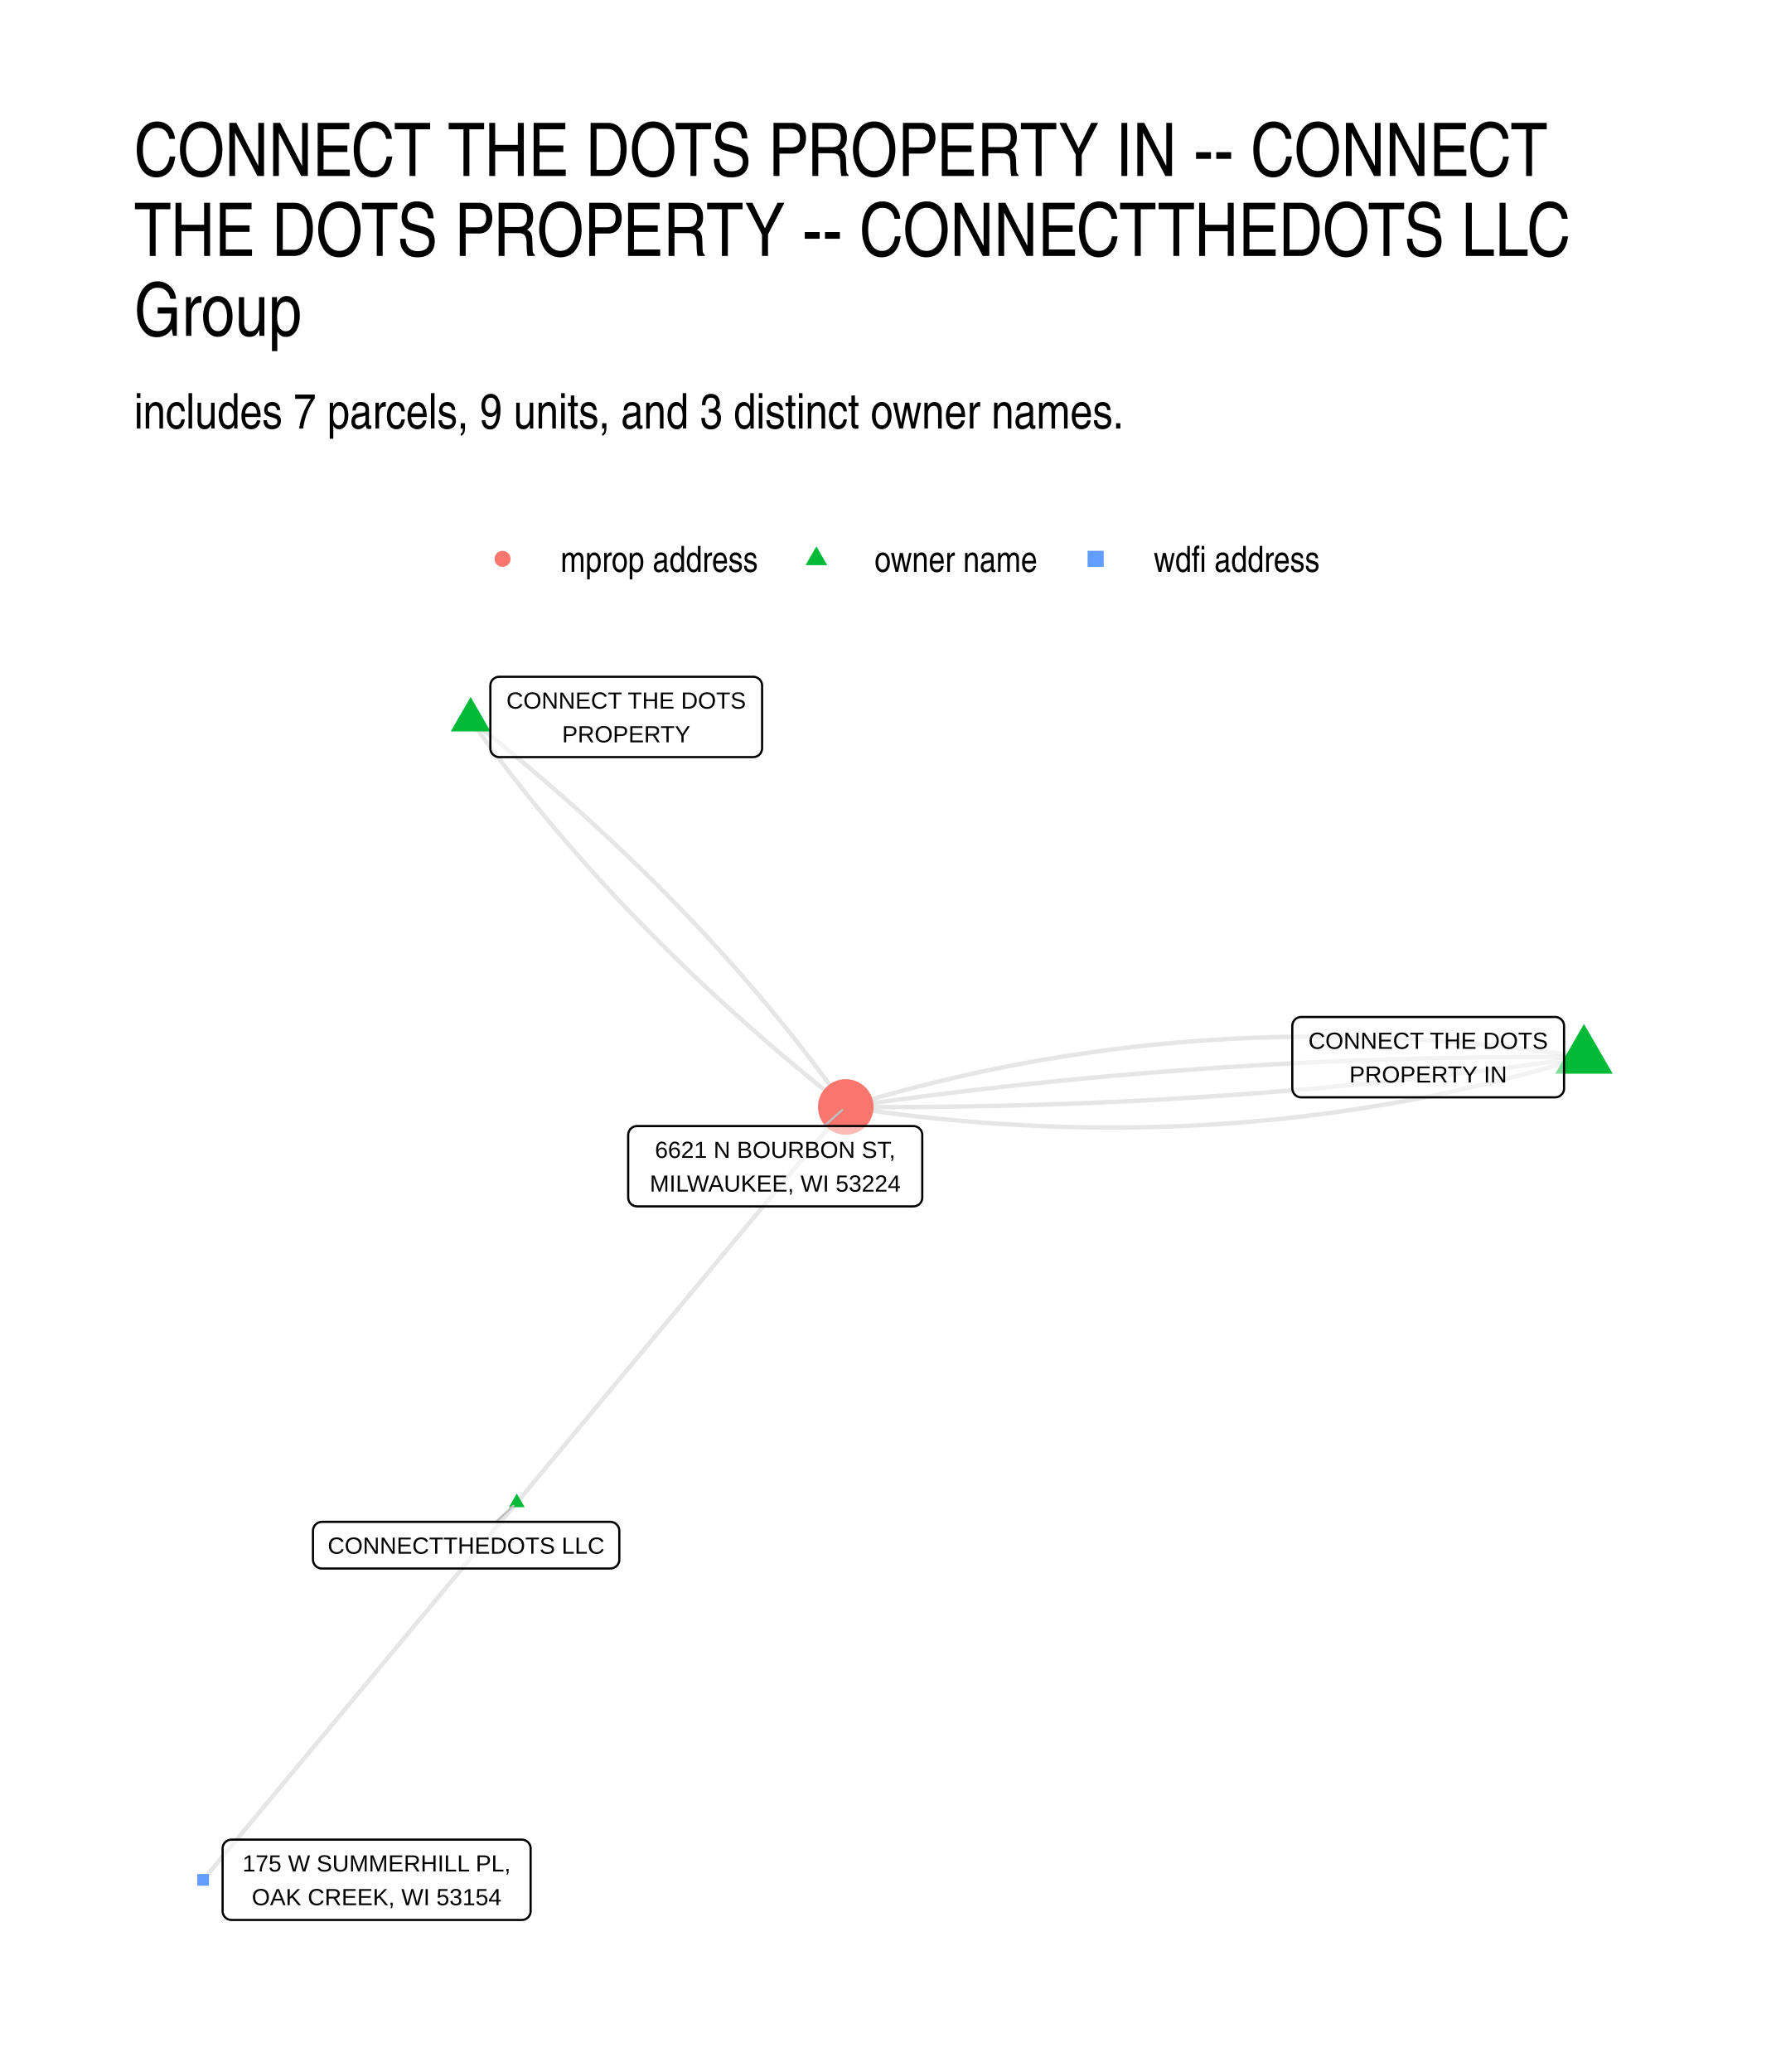
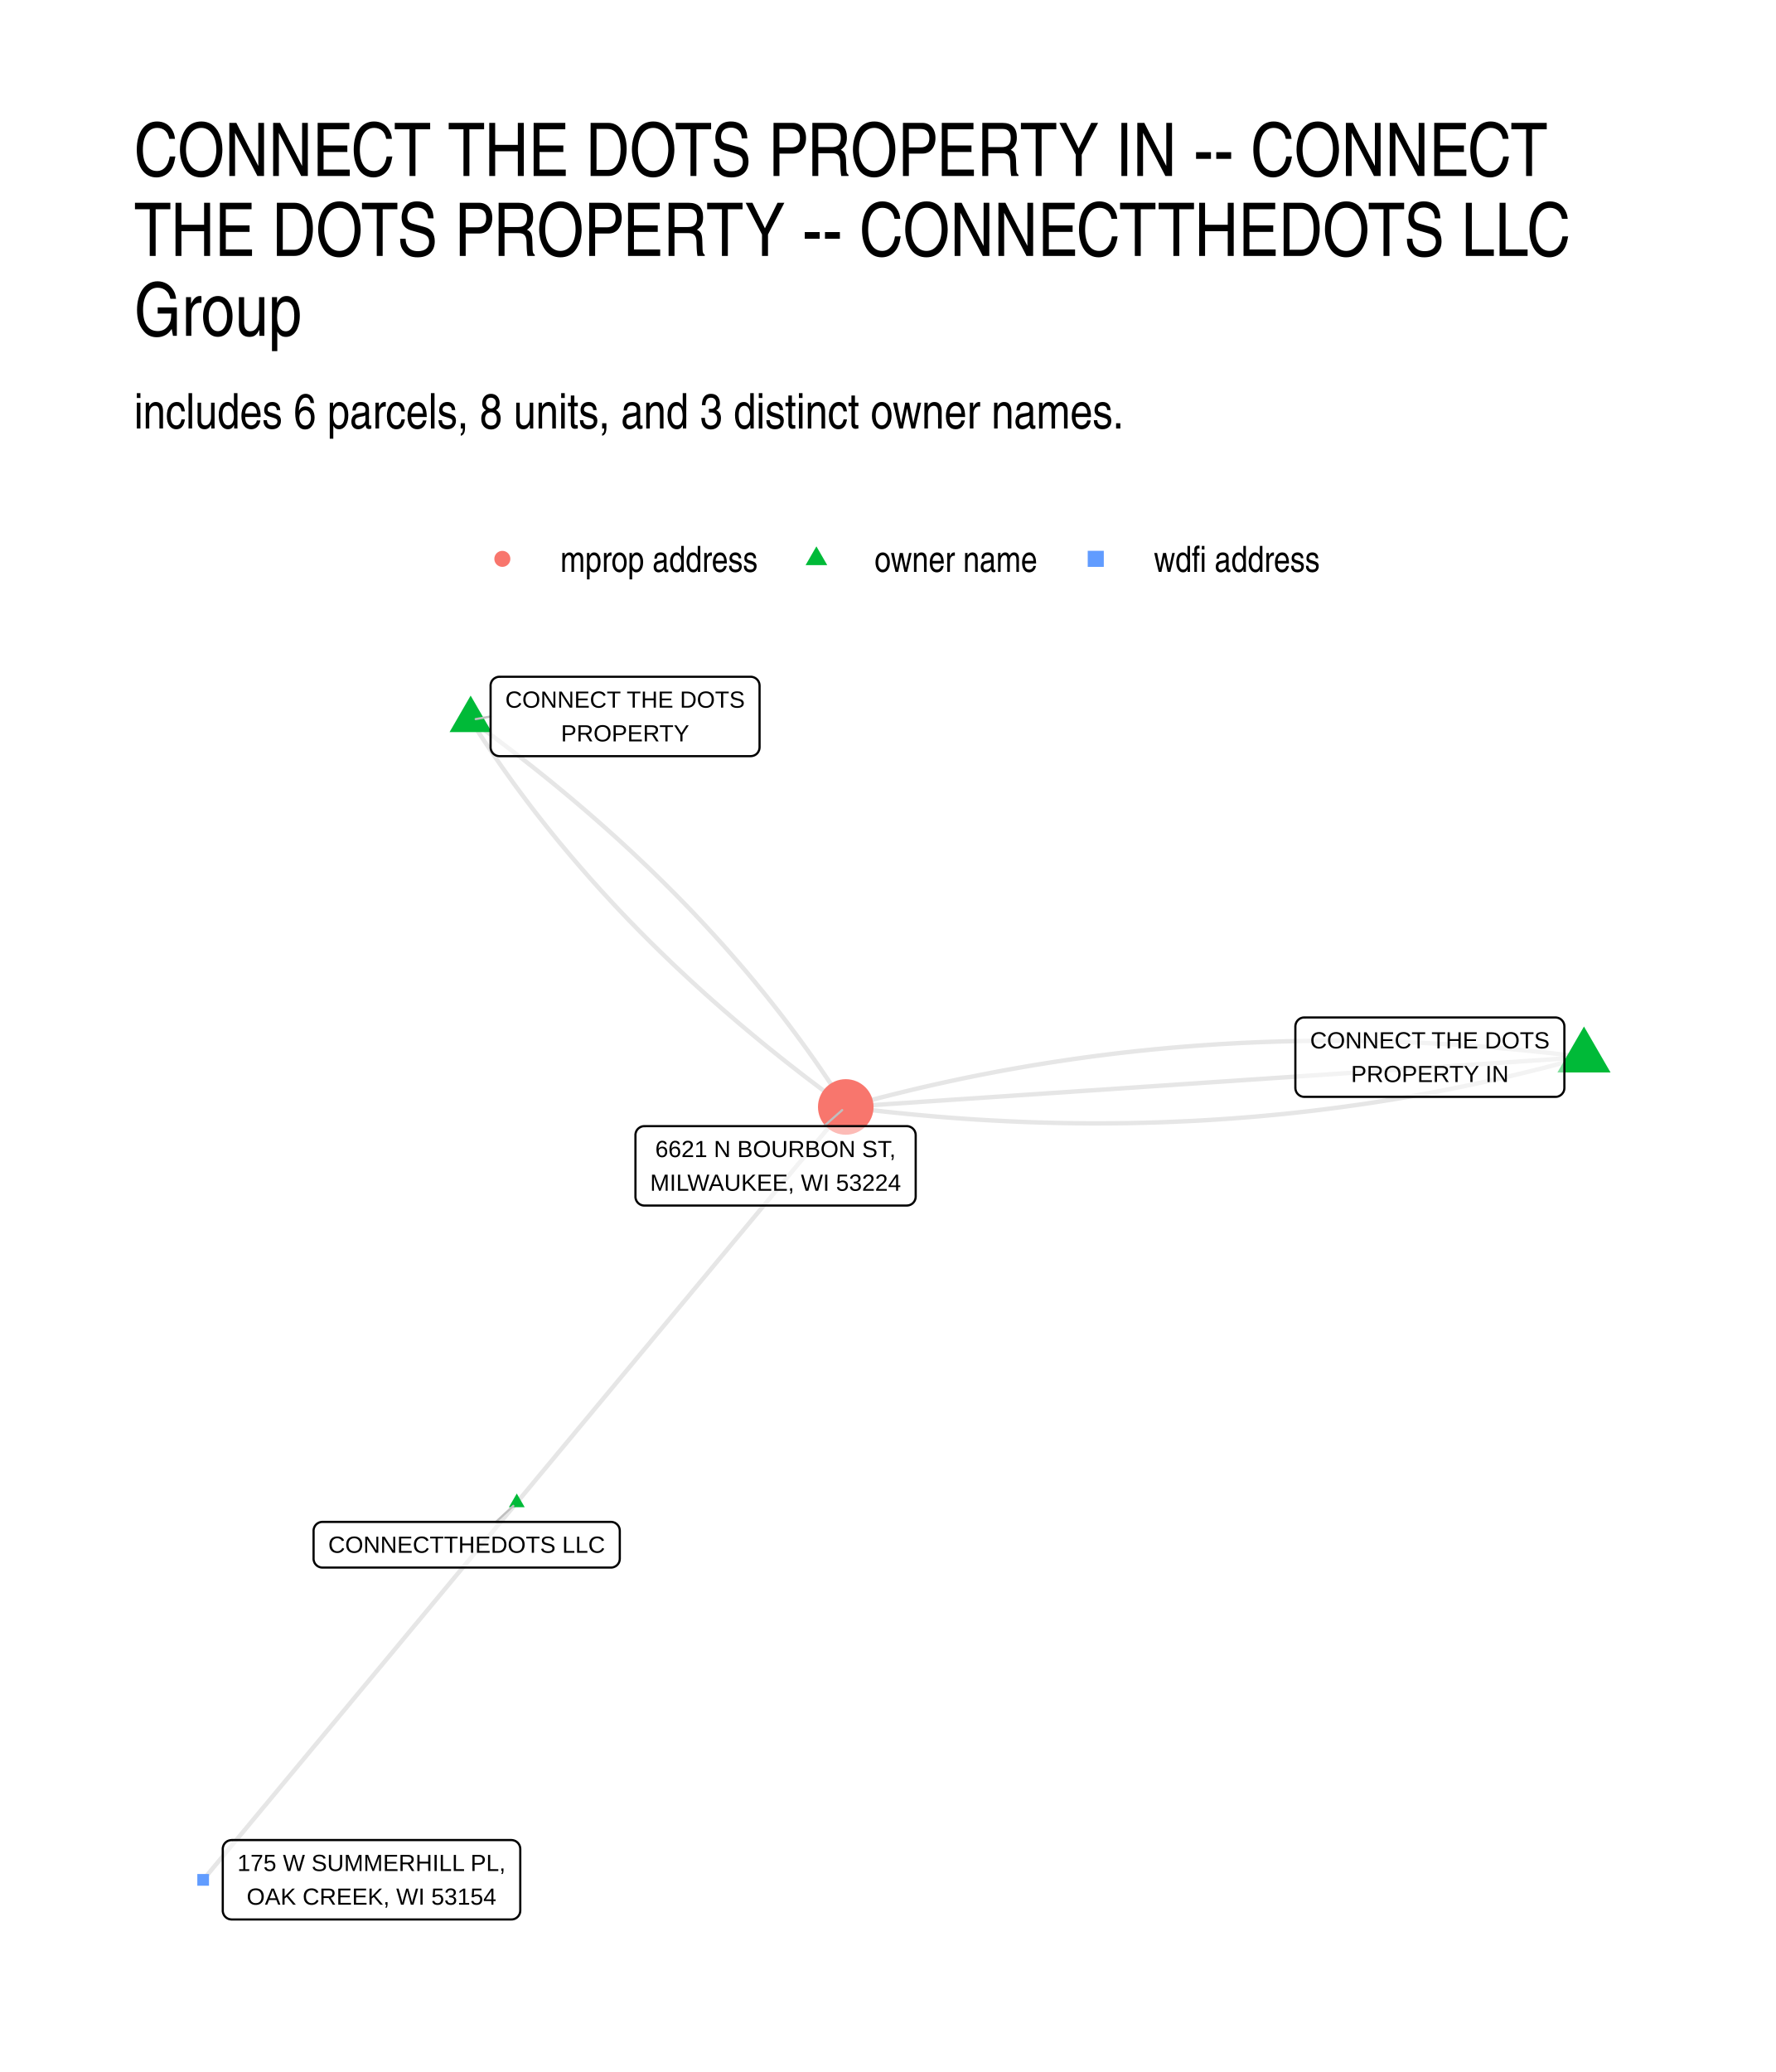
- <svg xmlns="http://www.w3.org/2000/svg" width="576" height="672" class="svglite" viewBox="0 0 432 504">
-   <defs>
-     <style>.svglite line,.svglite polyline,.svglite polygon,.svglite path,.svglite circle{fill:none;stroke:#000000;stroke-linecap:round;stroke-linejoin:round;stroke-miterlimit:10.00}.svglite text{white-space:pre}</style>
-   </defs>
-   <rect width="100%" height="100%" style="stroke-linecap:round;stroke-linejoin:round;stroke-miterlimit:10.00;stroke:none;fill:#FFFFFF" />
-   <defs>
-     <clipPath id="cpMC4wMHw0MzIuMDB8MC4wMHw1MDQuMDA=">
-       <path d="M0 0h432v504H0z" />
-     </clipPath>
-   </defs>
-   <g clip-path="url(#cpMC4wMHw0MzIuMDB8MC4wMHw1MDQuMDA=)">
-     <path d="M0 0h432v504H0z" style="stroke-width:1.07;stroke:none;fill:#FFFFFF" />
-   </g>
-   <defs>
-     <clipPath id="cpMzIuNjN8NDAyLjExfDE2MS4wMnw0NzEuMzc=">
-       <path d="M32.63 161.02h369.48v310.36H32.63z" />
-     </clipPath>
-   </defs>
-   <g clip-path="url(#cpMzIuNjN8NDAyLjExfDE2MS4wMnw0NzEuMzc=)">
-     <path d="m385.32 257.14-1.89-.28-1.89-.28-1.89-.26-1.88-.26-1.88-.25-1.88-.25-1.88-.23-1.88-.23-1.88-.21-1.88-.21-1.87-.2-1.87-.2-1.87-.18-1.87-.18-1.87-.17-1.87-.16-1.86-.15-1.86-.14-1.86-.13-1.87-.13-1.85-.12-1.86-.11-1.86-.1-1.85-.09-1.85-.09-1.85-.08-1.85-.06-1.85-.06-1.85-.06-1.84-.04-1.84-.03-1.85-.03-1.84-.02-1.83-.01h-3.68l-1.83.02-1.83.02-1.83.03-1.83.04-1.83.05-1.83.06-1.82.06-1.82.07-1.83.08-1.82.09-1.82.1-1.81.11-1.82.11-1.81.12-1.81.13-1.81.14-1.81.15-1.81.15-1.81.17-1.8.17-1.81.18-1.8.19-1.8.2-1.8.2-1.79.22-1.8.22-1.79.23-1.8.24-1.79.24-1.79.26-1.78.26-1.79.27-1.78.28-1.79.29-1.78.3-1.78.3-1.78.32-1.78.32-1.77.33-1.78.33-1.77.35-1.77.36-1.77.36-1.77.37-1.76.38-1.77.39-1.76.39-1.76.41-1.76.41-1.76.42-1.76.43-1.75.44-1.76.44-1.75.46-1.75.46-1.75.47-1.75.48-1.75.49-1.74.49-1.74.51-1.74.51-1.75.52-1.73.53m-91.25-94.14.73 1.02.73 1.02.73 1.02.74 1.01.74 1.02.75 1.01.75 1.01.76 1.01.75 1.01.77 1.01.76 1 .77 1.01.78 1 .78 1 .78 1 .79 1 .79 1 .79.99.8 1 .8.99.81.99.81.99.81.99.82.99.82.98.83.99.83.98.83.98.84.98.84.98.85.98.85.98.85.97.86.97.86.98.87.97.87.97.87.96.88.97.88.97.89.96.89.96.89.96.9.96.9.96.91.96.91.95.91.95.92.96.92.95.93.95.93.94.93.95.94.95.94.94.94.94.95.94.96.94.95.94.97.94.96.93.97.94.97.93.98.93.98.93.99.93.99.93.99.92 1 .93 1 .92 1 .92 1.01.92 1.02.92 1.01.92 1.03.91 1.02.92 1.03.91 1.03.91 1.04.91 1.04.91 1.05.91 1.04.9 1.06.91 1.05.9 1.07.9 1.06.9 1.07.9 1.07.9 1.08.89 1.08.9 1.08.89 1.09.89 1.1.89 1.09.89 1.1.89 1.11.89 1.11.88 1.11.89 1.12.88" style="stroke-width:1.07;stroke:#000000;stroke-opacity:0.10;stroke-linecap:butt" />
-     <path d="m114.49 175.12 1.12.89 1.11.88 1.11.88 1.1.89 1.1.89 1.1.89 1.09.89 1.09.89 1.09.89 1.08.9 1.07.89 1.08.9 1.07.9 1.06.9 1.06.9 1.06.9 1.05.91 1.05.91 1.05.9 1.04.91 1.03.91 1.04.91 1.03.92 1.02.91 1.02.92 1.02.91 1.01.92 1.01.92 1.01.92 1 .93 1 .92.99.93.99.92.98.93.98.93.98.93.98.93.96.94.97.93.96.94.96.94.95.94.95.94.95.94.94.95.94.94.93.95.93.95.93.94.92.96.92.95.91.95.91.96.9.95.91.96.89.96.9.96.89.96.88.97.89.96.87.97.88.97.87.96.86.97.87.98.85.97.86.97.85.98.84.98.85.98.83.98.84.98.83.98.82.99.83.98.81.99.82.99.81.99.81.99.8.99.8 1 .79.99.79 1 .79 1 .78 1 .78 1 .77 1 .77 1.01.77 1 .76 1.01.76 1.01.76 1.01.75 1.01.74 1.01.75 1.02.73 1.01.74 1.02.73 1.02.73 1.02m179.58-12.12-1.84-.01-1.84-.01-1.84-.01h-7.35l-1.83.01-1.84.01-1.83.01-1.83.01-1.84.02-1.83.02-1.83.02-1.83.03-1.84.03-1.83.03-1.83.03-1.83.04-1.83.04-1.82.04-1.83.04-1.83.05-1.83.05-1.83.06-1.82.05-1.83.06-1.82.06-1.83.07-1.82.06-1.82.07-1.83.08-1.82.07-1.82.08-1.82.08-1.83.08-1.82.09-1.82.09-1.82.09-1.81.1-1.82.09-1.82.1-1.82.11-1.82.1-1.81.11-1.82.11-1.81.12-1.82.11-1.81.12-1.82.13-1.81.12-1.81.13-1.82.13-1.81.13-1.81.14-1.81.14-1.81.14-1.81.14-1.81.15-1.81.15-1.81.15-1.8.16-1.81.16-1.81.16-1.81.16-1.8.17-1.81.17-1.8.17-1.81.18-1.8.17-1.8.18-1.8.19-1.81.18-1.8.19-1.8.19-1.8.2-1.8.19-1.8.2-1.8.21-1.8.2-1.8.21-1.79.21-1.8.21-1.8.22-1.79.22-1.8.22-1.79.23-1.8.22-1.79.23-1.8.24-1.79.23-1.79.24-1.79.24-1.79.25-1.8.24-1.79.25-1.79.25-1.79.26-1.78.26" style="stroke-width:1.07;stroke:#000000;stroke-opacity:0.10;stroke-linecap:butt" />
-     <path d="m125.71 365.5.81-.97.81-.97.81-.97.81-.97.81-.98.8-.97.81-.97.81-.97.81-.98.81-.97.81-.97.8-.97.81-.97.81-.98.81-.97.81-.97.81-.97.8-.98.81-.97.81-.97.81-.97.81-.97.81-.98.8-.97.81-.97.81-.97.81-.98.81-.97.81-.97.8-.97.81-.97.81-.98.81-.97.81-.97.81-.97.8-.97.81-.98.81-.97.81-.97.81-.97.8-.98.81-.97.81-.97.81-.97.81-.97.81-.98.8-.97.81-.97.81-.97.81-.98.81-.97.81-.97.8-.97.81-.97.81-.98.81-.97.81-.97.81-.97.8-.98.81-.97.81-.97.81-.97.81-.97.81-.98.8-.97.81-.97.81-.97.81-.97.81-.98.81-.97.8-.97.81-.97.81-.98.81-.97.81-.97.81-.97.8-.97.81-.98.81-.97.81-.97.81-.97.81-.98.8-.97.81-.97.81-.97.81-.97.81-.98.8-.97.81-.97.81-.97.81-.98.81-.97.81-.97.8-.97.81-.97.81-.98.81-.97.81-.97.81-.97m-80.03 96.24-.77.93-.77.93-.77.92-.77.93-.77.93-.77.93-.77.92-.77.93-.77.93-.77.92-.77.93-.77.93-.77.92-.77.93-.77.93-.78.92-.77.93-.77.93-.77.92-.77.93-.77.93-.77.93-.77.92-.77.93-.77.93-.77.92-.77.93-.77.93-.77.92-.77.93-.77.93-.78.92-.77.93-.77.93-.77.92-.77.93-.77.93-.77.93-.77.92-.77.93-.77.93-.77.92-.77.93-.77.93-.77.92-.77.93-.77.93-.78.92-.77.93-.77.93-.77.92-.77.93-.77.93-.77.93-.77.92-.77.93-.77.93-.77.92-.77.93-.77.93-.77.92-.77.93-.77.93-.78.92-.77.93-.77.93-.77.93-.77.92-.77.93-.77.93-.77.92-.77.93-.77.93-.77.92-.77.93-.77.93-.77.92-.77.93-.77.93-.78.92-.77.93-.77.93-.77.93-.77.92-.77.93-.77.93-.77.92-.77.93-.77.93-.77.92-.77.93-.77.93-.77.92-.77.93-.78.93-.77.92-.77.93-.77.93-.77.93m335.9-200.13-1.79.26-1.79.26-1.79.25-1.79.25-1.79.25-1.79.24-1.8.24-1.79.24-1.79.24-1.79.23-1.8.23-1.79.23-1.8.22-1.79.22-1.8.22-1.8.22-1.79.21-1.8.21-1.8.21-1.8.21-1.8.2-1.8.2-1.8.19-1.8.2-1.8.19-1.8.19-1.8.19-1.8.18-1.81.18-1.8.18-1.81.17-1.8.17-1.81.17-1.8.17-1.81.16-1.8.16-1.81.16-1.81.16-1.81.15-1.81.15-1.81.15-1.81.14-1.81.14-1.81.14-1.81.14-1.81.13-1.81.13-1.82.13-1.81.13-1.81.12-1.82.12-1.81.12-1.82.11-1.81.11-1.82.11-1.82.1-1.82.11-1.81.1-1.82.1-1.82.09-1.82.09-1.82.09-1.82.09-1.82.08-1.82.08-1.83.08-1.82.08-1.82.07-1.83.07-1.82.07-1.82.06-1.83.06-1.83.06-1.82.06-1.83.05-1.83.05-1.82.05-1.83.04-1.83.04-1.83.04-1.83.04-1.83.03-1.83.04-1.83.02-1.83.03-1.84.02-1.83.02-1.83.02-1.84.01-1.83.02h-1.84l-1.83.01h-1.84l-1.83.01-1.84-.01h-1.84l-1.84-.01-1.83-.01-1.84-.01" style="stroke-width:1.07;stroke:#000000;stroke-opacity:0.10;stroke-linecap:butt" />
-     <path d="m385.32 257.14-1.74.53-1.74.52-1.74.52-1.75.5-1.74.5-1.75.48-1.75.48-1.75.47-1.75.46-1.75.46-1.75.44-1.76.44-1.76.43-1.75.42-1.76.41-1.77.41-1.76.4-1.76.38-1.77.38-1.77.37-1.77.37-1.77.35-1.77.35-1.78.34-1.77.33-1.78.32-1.78.31-1.78.3-1.78.3-1.78.29-1.79.28-1.78.27-1.79.26-1.79.26-1.79.25-1.79.23-1.8.23-1.79.23-1.8.21-1.8.21-1.8.19-1.8.19-1.8.18-1.81.17-1.8.17-1.81.15-1.81.15-1.81.14-1.81.13-1.82.12-1.81.12-1.82.1-1.82.1-1.82.09-1.82.08-1.82.07-1.83.07-1.83.05-1.82.05-1.83.04-1.83.03-1.84.02-1.83.02h-3.67l-1.84-.01-1.84-.02-1.84-.02-1.85-.04-1.84-.04-1.85-.05-1.84-.06-1.85-.07-1.85-.08-1.86-.08-1.85-.1-1.86-.1-1.85-.11-1.86-.12-1.86-.12-1.86-.14-1.87-.14-1.86-.15-1.87-.16-1.86-.17-1.87-.18-1.87-.18-1.88-.19-1.87-.21-1.88-.2-1.87-.22-1.88-.23-1.88-.23-1.88-.25-1.89-.25-1.88-.26-1.89-.26-1.88-.28-1.89-.28" style="stroke-width:1.07;stroke:#000000;stroke-opacity:0.10;stroke-linecap:butt" />
-     <path d="m385.32 249.07 6.99 12.11h-13.99zm-270.83-79.54 4.85 8.39h-9.7zm11.22 193.76 1.92 3.32h-3.83z" style="stroke-width:0.71;stroke:none;fill:#00BA38" />
-     <circle cx="205.74" cy="269.26" r="6.76" style="stroke-width:0.71;stroke:none;fill:#F8766D" />
-     <path d="M48 458.69h2.84v-2.85H48z" style="stroke-width:0.71;stroke:none;fill:#619CFF" />
-     <path d="m120.64 370.18 4.23-3.89m75.6-92.38 4.4-3.89" style="stroke-width:0.53;stroke:#BFBFBF" />
-     <path d="M316.52 266.92h61.79-.08l.34-.02.34-.07.33-.12.3-.18.27-.22.23-.26.19-.29.13-.32.09-.34.02-.34h0v-15.22h0l-.02-.35-.09-.34-.13-.32-.19-.29-.23-.26-.27-.22-.3-.18-.33-.12-.34-.07-.26-.01h-61.79l.26.01-.34-.01-.35.04-.33.1-.32.14-.28.2-.25.24-.21.28-.16.31-.11.33-.06.34-.01.18v15.22l.01-.18v.35l.06.34.11.33.16.31.21.28.25.24.28.2.32.15.33.09.35.05z" style="stroke-width:0.53;fill:#FFFFFF;fill-opacity:0.50" />
-     <text x="347.42" y="255.12" lengthAdjust="spacingAndGlyphs" style="font-size:5.69px;font-family:&quot;Liberation Sans&quot;" text-anchor="middle" textLength="58.91">CONNECT THE DOTS</text>
-     <text x="347.42" y="263.32" lengthAdjust="spacingAndGlyphs" style="font-size:5.69px;font-family:&quot;Liberation Sans&quot;" text-anchor="middle" textLength="37.12">PROPERTY IN</text>
-     <path d="M121.44 184.16h61.79-.09l.35-.02.34-.07.32-.12.31-.17.27-.22.23-.26.18-.3.14-.32.08-.33.03-.35h0v-15.22h0l-.03-.35-.08-.34-.14-.32-.18-.29-.23-.26-.27-.22-.31-.17-.32-.13-.34-.07-.26-.01h-61.79l.26.01-.35-.01-.34.04-.34.1-.31.15-.29.19-.25.24-.21.28-.16.31-.11.33-.05.34-.01.18V182l.01-.17v.34l.05.35.11.33.16.3.21.28.25.24.29.2.31.15.34.1.34.04z" style="stroke-width:0.53;fill:#FFFFFF;fill-opacity:0.50" />
-     <text x="152.33" y="172.36" lengthAdjust="spacingAndGlyphs" style="font-size:5.69px;font-family:&quot;Liberation Sans&quot;" text-anchor="middle" textLength="58.91">CONNECT THE DOTS</text>
-     <text x="152.33" y="180.56" lengthAdjust="spacingAndGlyphs" style="font-size:5.69px;font-family:&quot;Liberation Sans&quot;" text-anchor="middle" textLength="29.38">PROPERTY</text>
-     <path d="M78.29 381.53h70.2-.09l.35-.02.34-.07.32-.12.3-.17.27-.22.23-.26.19-.3.14-.32.08-.33.03-.35h0v-7.03h0l-.03-.34-.08-.34-.14-.32-.19-.29-.23-.26-.27-.22-.3-.18-.32-.12-.34-.07-.26-.02h-70.2l.26.02-.34-.02-.35.05-.33.09-.32.15-.28.2-.25.24-.21.28-.16.31-.11.33-.06.34-.01.17v7.03l.01-.17v.34l.06.35.11.33.16.3.21.28.25.24.28.2.32.15.33.1.35.04z" style="stroke-width:0.53;fill:#FFFFFF;fill-opacity:0.50" />
-     <text x="113.39" y="377.93" lengthAdjust="spacingAndGlyphs" style="font-size:5.69px;font-family:&quot;Liberation Sans&quot;" text-anchor="middle" textLength="67.31">CONNECTTHEDOTS LLC</text>
-     <path d="M154.97 293.45h67.22-.08l.34-.02.34-.07.33-.12.3-.17.27-.22.23-.26.19-.3.13-.32.09-.34.02-.34h0v-15.22h0l-.02-.35-.09-.34-.13-.32-.19-.29-.23-.26-.27-.22-.3-.17-.33-.13-.34-.07-.26-.01h-67.22l.27.01-.35-.01-.35.04-.33.1-.32.15-.28.19-.25.24-.21.28-.16.31-.11.33-.06.34-.01.18v15.22l.01-.18v.35l.06.35.11.32.16.31.21.28.25.24.28.2.32.15.33.09.35.05z" style="stroke-width:0.53;fill:#FFFFFF;fill-opacity:0.50" />
-     <text x="188.58" y="281.65" lengthAdjust="spacingAndGlyphs" style="font-size:5.69px;font-family:&quot;Liberation Sans&quot;" text-anchor="middle" textLength="61.98">6621 N BOURBON ST,</text>
-     <text x="188.58" y="289.85" lengthAdjust="spacingAndGlyphs" style="font-size:5.69px;font-family:&quot;Liberation Sans&quot;" text-anchor="middle" textLength="64.34">MILWAUKEE, WI 53224</text>
-     <path d="M56.31 467.02h70.61l-.08-.01.34-.01.35-.07.32-.12.3-.18.27-.22.23-.26.19-.29.13-.32.09-.34.02-.34h0v-15.23h0l-.02-.34-.09-.34-.13-.32-.19-.29-.23-.26-.27-.22-.3-.18-.32-.12-.35-.07-.26-.02H56.31l.26.02-.35-.01-.35.04-.33.09-.31.15-.29.2-.25.24-.21.28-.16.31-.11.33-.06.34v15.4-.18.35l.06.34.11.33.16.31.21.28.25.24.29.2.31.15.33.09.35.04z" style="stroke-width:0.53;fill:#FFFFFF;fill-opacity:0.50" />
-     <text x="91.62" y="455.22" lengthAdjust="spacingAndGlyphs" style="font-size:5.69px;font-family:&quot;Liberation Sans&quot;" text-anchor="middle" textLength="67.74">175 W SUMMERHILL PL,</text>
-     <text x="91.62" y="463.42" lengthAdjust="spacingAndGlyphs" style="font-size:5.69px;font-family:&quot;Liberation Sans&quot;" text-anchor="middle" textLength="63.48">OAK CREEK, WI 53154</text>
-   </g>
-   <g clip-path="url(#cpMC4wMHw0MzIuMDB8MC4wMHw1MDQuMDA=)">
-     <circle cx="122.25" cy="135.94" r="1.95" style="stroke-width:0.71;stroke:none;fill:#F8766D" />
-     <path d="m198.6 132.9 2.63 4.56h-5.27z" style="stroke-width:0.71;stroke:none;fill:#00BA38" />
-     <path d="M264.57 137.89h3.91v-3.91h-3.91z" style="stroke-width:0.71;stroke:none;fill:#619CFF" />
-     <text x="136.37" y="139.1" lengthAdjust="spacingAndGlyphs" style="font-size:8.80px;font-weight:0;font-family:&quot;Nimbus Sans Narrow&quot;" textLength="48.11">mprop address</text>
-     <text x="212.72" y="139.1" lengthAdjust="spacingAndGlyphs" style="font-size:8.80px;font-weight:0;font-family:&quot;Nimbus Sans Narrow&quot;" textLength="39.69">owner name</text>
-     <text x="280.64" y="139.1" lengthAdjust="spacingAndGlyphs" style="font-size:8.80px;font-weight:0;font-family:&quot;Nimbus Sans Narrow&quot;" textLength="40.49">wdfi address</text>
-     <text x="32.63" y="104.23" lengthAdjust="spacingAndGlyphs" style="font-size:12.00px;font-weight:0;font-family:&quot;Nimbus Sans Narrow&quot;" textLength="241.18">includes 7 parcels, 9 units, and 3 distinct owner names.</text>
-     <text x="32.63" y="42.81" lengthAdjust="spacingAndGlyphs" style="font-size:18.00px;font-weight:0;font-family:&quot;Nimbus Sans Narrow&quot;" textLength="346.93">CONNECT THE DOTS PROPERTY IN -- CONNECT</text>
-     <text x="32.63" y="62.25" lengthAdjust="spacingAndGlyphs" style="font-size:18.00px;font-weight:0;font-family:&quot;Nimbus Sans Narrow&quot;" textLength="354.33">THE DOTS PROPERTY -- CONNECTTHEDOTS LLC</text>
-     <text x="32.63" y="81.69" lengthAdjust="spacingAndGlyphs" style="font-size:18.00px;font-weight:0;font-family:&quot;Nimbus Sans Narrow&quot;" textLength="44.29">Group</text>
+ <svg xmlns="http://www.w3.org/2000/svg" width="576" height="672" viewBox="0 0 432 504">
+   <g class="svglite">
+     <defs>
+       <style>.svglite line,.svglite polyline,.svglite polygon,.svglite path,.svglite circle{fill:none;stroke:#000000;stroke-linecap:round;stroke-linejoin:round;stroke-miterlimit:10.00}.svglite text{white-space:pre}.svglite g.glyphgroup path{fill:inherit;stroke:none}</style>
+     </defs>
+     <rect width="100%" height="100%" style="stroke-linecap:round;stroke-linejoin:round;stroke-miterlimit:10.00;stroke:none;fill:#FFFFFF" />
+     <defs>
+       <clipPath id="cpMC4wMHw0MzIuMDB8MC4wMHw1MDQuMDA=">
+         <path d="M0 0h432v504H0z" />
+       </clipPath>
+     </defs>
+     <g clip-path="url(#cpMC4wMHw0MzIuMDB8MC4wMHw1MDQuMDA=)">
+       <path d="M0 0h432v504H0z" style="stroke-width:1.07;stroke:none;fill:#FFFFFF" />
+     </g>
+     <defs>
+       <clipPath id="cpMzIuNjN8NDAyLjExfDE2MS4wMnw0NzEuMzc=">
+         <path d="M32.63 161.02h369.48v310.36H32.63z" />
+       </clipPath>
+     </defs>
+     <g clip-path="url(#cpMzIuNjN8NDAyLjExfDE2MS4wMnw0NzEuMzc=)">
+       <path d="m385.32 257.14-1.88-.23-1.88-.24-1.88-.22-1.88-.22-1.87-.21-1.88-.2-1.87-.19-1.87-.19-1.87-.18-1.87-.17-1.87-.17-1.86-.16-1.87-.15-1.86-.14-1.86-.13-1.86-.13-1.86-.12-1.86-.12-1.86-.1-1.85-.1-1.85-.09-1.86-.09-1.85-.07-1.85-.07-1.84-.07-1.85-.05-1.85-.05-1.84-.04-1.84-.03-1.84-.03-1.84-.01-1.84-.01-1.84-.01-1.84.01-1.83.01-1.83.02-1.83.03-1.84.03-1.82.04-1.83.05-1.83.06-1.82.06-1.83.07-1.82.08-1.82.08-1.82.1-1.82.1-1.81.1-1.82.12-1.81.12-1.82.13-1.81.14-1.81.14-1.8.15-1.81.16-1.81.17-1.8.17-1.81.19-1.8.18-1.8.2-1.8.2-1.79.21-1.8.22-1.79.23-1.8.23-1.79.24-1.79.25-1.79.25-1.79.27-1.78.27-1.79.27-1.78.29-1.79.29-1.78.3-1.78.31-1.78.31-1.77.32-1.78.33-1.77.34-1.78.34-1.77.35-1.77.36-1.77.36-1.76.38-1.77.38-1.77.39-1.76.39-1.76.4-1.76.41-1.76.42-1.76.43-1.76.43-1.75.44-1.75.44-1.76.46-1.75.46-1.75.47-1.75.47-1.74.49m-91.25-94.14.66 1.05.67 1.04.67 1.04.68 1.03.68 1.04.69 1.03.69 1.03.7 1.03.71 1.03.71 1.03.71 1.02.72 1.02.73 1.02.73 1.02.73 1.02.74 1.01.75 1.01.75 1.01.76 1.01.76 1.01.77 1.01.77 1 .78 1 .79 1 .79 1 .79.99.8 1 .8.99.81.99.82.99.82.98.83.99.83.98.84.98.84.98.85.98.85.97.86.98.86.97.87.97.87.97.88.96.89.97.89.96.89.96.9.96.91.95.91.96.91.95.93.95.92.95.94.95.93.94.95.95.94.94.96.94.96.93.96.94.97.93.97.94.98.93.99.92.99.93 1 .93 1 .92 1 .92 1.02.92 1.01.92 1.03.91 1.02.91 1.04.92 1.03.91 1.05.9 1.05.91 1.05.9 1.06.91 1.07.9 1.07.89 1.07.9 1.08.89 1.09.9 1.09.89 1.1.89 1.1.88 1.11.89 1.11.88 1.12.89 1.12.87 1.13.88 1.13.88 1.14.87 1.15.87 1.15.87 1.15.87 1.16.87 1.17.86 1.17.87 1.17.86 1.19.86m-91.25-94.14 1.18.86 1.18.86 1.17.87 1.16.86 1.17.87 1.15.87 1.15.87 1.14.87 1.14.87 1.14.88 1.13.88 1.12.88 1.12.88 1.11.88 1.11.89 1.1.88 1.1.89 1.09.89 1.08.9 1.08.89 1.08.9 1.07.9 1.07.9 1.05.9 1.06.9 1.05.91 1.04.91 1.04.91 1.03.91 1.03.91 1.02.92 1.02.91 1.01.92 1.01.92 1 .93 1 .92.99.93.98.93.98.93.98.93.97.93.96.94.96.94.95.93.95.95.94.94.94.94.93.95.93.95.92.95.92.95.91.96.91.96.9.95.89.96.89.97.89.96.87.97.88.96.87.97.86.97.86.98.85.97.85.98.84.98.84.98.83.98.83.99.82.98.81.99.81.99.81.99.8 1 .79.99.79 1 .78 1 .78 1 .78 1.01.76 1 .77 1.01.75 1.01.75 1.01.75 1.01.74 1.01.74 1.02.73 1.02.72 1.02.73 1.02.71 1.03.71 1.02.7 1.03.7 1.03.7 1.03.68 1.03.69 1.04.67 1.04.68 1.03.66 1.04.67 1.05" style="stroke-width:1.07;stroke:#000000;stroke-opacity:0.10;stroke-linecap:butt" />
+       <path d="m125.71 365.5.81-.97.81-.97.81-.97.81-.97.81-.98.8-.97.81-.97.81-.97.81-.98.81-.97.81-.97.8-.97.81-.97.81-.98.81-.97.81-.97.81-.97.8-.98.81-.97.81-.97.81-.97.81-.97.81-.98.8-.97.81-.97.81-.97.81-.98.81-.97.81-.97.8-.97.81-.97.81-.98.81-.97.81-.97.81-.97.8-.97.81-.98.81-.97.81-.97.81-.97.8-.98.81-.97.81-.97.81-.97.81-.97.81-.98.8-.97.81-.97.81-.97.81-.98.81-.97.81-.97.8-.97.81-.97.81-.98.81-.97.81-.97.81-.97.8-.98.81-.97.81-.97.81-.97.81-.97.81-.98.8-.97.81-.97.81-.97.81-.97.81-.98.81-.97.8-.97.81-.97.81-.98.81-.97.81-.97.81-.97.8-.97.81-.98.81-.97.81-.97.81-.97.81-.98.8-.97.81-.97.81-.97.81-.97.81-.98.8-.97.81-.97.81-.97.81-.98.81-.97.81-.97.8-.97.81-.97.81-.98.81-.97.81-.97.81-.97m-80.03 96.24-.77.93-.77.93-.77.92-.77.93-.77.93-.77.93-.77.92-.77.93-.77.93-.77.92-.77.93-.77.93-.77.92-.77.93-.77.93-.78.92-.77.93-.77.93-.77.92-.77.93-.77.93-.77.93-.77.92-.77.93-.77.93-.77.92-.77.93-.77.93-.77.92-.77.93-.77.93-.78.92-.77.93-.77.93-.77.92-.77.93-.77.93-.77.93-.77.92-.77.93-.77.93-.77.92-.77.93-.77.93-.77.92-.77.93-.77.93-.78.92-.77.93-.77.93-.77.92-.77.93-.77.93-.77.93-.77.92-.77.93-.77.93-.77.92-.77.93-.77.93-.77.92-.77.93-.77.93-.78.92-.77.93-.77.93-.77.93-.77.92-.77.93-.77.93-.77.92-.77.93-.77.93-.77.92-.77.93-.77.93-.77.92-.77.93-.77.93-.78.92-.77.93-.77.93-.77.93-.77.92-.77.93-.77.93-.77.92-.77.93-.77.93-.77.92-.77.93-.77.93-.77.92-.77.93-.78.93-.77.92-.77.93-.77.93-.77.93m335.9-200.13-1.82.13-1.81.12-1.81.12-1.82.12-1.81.13-1.82.12-1.81.12-1.81.12-1.82.13-1.81.12-1.82.12-1.81.12-1.81.13-1.82.12-1.81.12-1.82.12-1.81.12-1.81.13-1.82.12-1.81.12-1.82.12-1.81.13-1.81.12-1.82.12-1.81.12-1.82.13-1.81.12-1.81.12-1.82.12-1.81.13-1.82.12-1.81.12-1.81.12-1.82.12-1.81.13-1.81.12-1.82.12-1.81.12-1.82.13-1.81.12-1.81.12-1.82.12-1.81.13-1.82.12-1.81.12-1.81.12-1.82.13-1.81.12-1.82.12-1.81.12-1.81.12-1.82.13-1.81.12-1.82.12-1.81.12-1.81.13-1.82.12-1.81.12-1.82.12-1.81.13-1.81.12-1.82.12-1.81.12-1.82.13-1.81.12-1.81.12-1.82.12-1.81.12-1.82.13-1.81.12-1.81.12-1.82.12-1.81.13-1.82.12-1.81.12-1.81.12-1.82.13-1.81.12-1.81.12-1.82.12-1.81.13-1.82.12-1.81.12-1.81.12-1.82.12-1.81.13-1.82.12-1.81.12-1.81.12-1.82.13-1.81.12-1.82.12-1.81.12-1.81.13-1.82.12-1.81.12-1.82.12-1.81.13-1.81.12" style="stroke-width:1.07;stroke:#000000;stroke-opacity:0.10;stroke-linecap:butt" />
+       <path d="m385.32 257.14-1.75.49-1.75.47-1.75.47-1.75.46-1.75.46-1.76.45-1.75.43-1.76.44-1.76.42-1.75.42-1.77.41-1.76.4-1.76.4-1.77.38-1.76.38-1.77.38-1.77.36-1.77.36-1.77.35-1.77.35-1.78.33-1.77.33-1.78.32-1.78.32-1.78.3-1.78.3-1.78.29-1.79.29-1.78.28-1.79.27-1.79.26-1.79.25-1.79.25-1.79.24-1.79.23-1.8.23-1.79.22-1.8.21-1.8.2-1.8.2-1.8.19-1.8.18-1.81.17-1.8.17-1.81.16-1.81.15-1.81.14-1.81.14-1.81.13-1.82.12-1.81.12-1.82.11-1.82.1-1.82.09-1.82.08-1.82.08-1.82.07-1.83.07-1.82.05-1.83.05-1.83.04-1.83.04-1.83.02-1.84.02-1.83.01-1.84.01h-1.83l-1.84-.02-1.84-.01-1.84-.03-1.85-.03-1.84-.04-1.85-.05-1.84-.05-1.85-.06-1.85-.07-1.85-.08-1.85-.08-1.86-.1-1.85-.09-1.86-.11-1.86-.11-1.85-.12-1.86-.13-1.87-.14-1.86-.14-1.86-.15-1.87-.16-1.87-.17-1.87-.17-1.87-.18-1.87-.19-1.87-.19-1.87-.2-1.88-.21-1.88-.22-1.87-.22-1.88-.23-1.88-.24" style="stroke-width:1.07;stroke:#000000;stroke-opacity:0.10;stroke-linecap:butt" />
+       <path d="m385.32 249.69 6.46 11.18h-12.92zM114.49 169.2l5.13 8.88h-10.26zm11.22 194.09 1.92 3.32h-3.83z" style="stroke-width:0.71;stroke:none;fill:#00BA38" />
+       <circle cx="205.74" cy="269.26" r="6.76" style="stroke-width:0.71;stroke:none;fill:#F8766D" />
+       <path d="M48 458.69h2.84v-2.85H48z" style="stroke-width:0.71;stroke:none;fill:#619CFF" />
+       <path d="m119.34 174.29-3.62.62m4.93 195.28 4.22-3.9m75.58-92.36 4.42-3.91" style="stroke-width:0.53;stroke:#BFBFBF" />
+       <path d="M317.27 266.8h61.12-.09l.35-.01.34-.07.32-.13.3-.17.27-.22.23-.26.19-.29.14-.32.08-.34.03-.35h0v-14.99h0l-.03-.35-.08-.33-.14-.32-.19-.3-.23-.26-.27-.22-.3-.17-.32-.12-.34-.07-.26-.02h-61.12l.26.02-.34-.02-.35.04-.33.1-.32.15-.28.2-.25.24-.21.28-.16.3-.11.33-.06.35-.01.17v14.99l.01-.17v.35l.06.34.11.33.16.31.21.27.25.24.28.2.32.15.33.1.35.04z" style="stroke-width:0.53;fill:#FFFFFF;fill-opacity:0.50" />
+       <text x="347.83" y="255.01" lengthAdjust="spacingAndGlyphs" style="font-size:5.69px;font-family:&quot;Liberation Sans&quot;" text-anchor="middle" textLength="58.23">CONNECT THE DOTS</text>
+       <text x="347.83" y="263.2" lengthAdjust="spacingAndGlyphs" style="font-size:5.69px;font-family:&quot;Liberation Sans&quot;" text-anchor="middle" textLength="38.34">PROPERTY IN</text>
+       <path d="M121.5 183.93h61.11-.08l.34-.02.34-.07.33-.12.3-.17.27-.22.23-.26.18-.3.14-.32.08-.34.03-.34h0v-14.99h0l-.03-.35-.08-.34-.14-.32-.18-.29-.23-.26-.27-.22-.3-.17-.33-.13-.34-.07-.26-.01H121.5l.26.01-.35-.01-.34.04-.34.1-.31.15-.29.19-.25.24-.21.28-.16.31-.11.33-.06.34v15.17-.18.35l.06.35.11.32.16.31.21.28.25.24.29.2.31.15.34.09.34.05z" style="stroke-width:0.53;fill:#FFFFFF;fill-opacity:0.50" />
+       <text x="152.06" y="172.13" lengthAdjust="spacingAndGlyphs" style="font-size:5.69px;font-family:&quot;Liberation Sans&quot;" text-anchor="middle" textLength="58.23">CONNECT THE DOTS</text>
+       <text x="152.06" y="180.33" lengthAdjust="spacingAndGlyphs" style="font-size:5.69px;font-family:&quot;Liberation Sans&quot;" text-anchor="middle" textLength="31.19">PROPERTY</text>
+       <path d="M78.44 381.3h70.17-.08l.34-.01.34-.07.33-.13.3-.17.27-.22.23-.26.19-.29.13-.32.08-.34.03-.35h0v-6.79h0l-.03-.35-.08-.34-.13-.32-.19-.29-.23-.26-.27-.22-.3-.18-.33-.12-.34-.07-.26-.01H78.44l.26.01-.35-.01-.35.04-.33.1-.31.14-.29.2-.25.24-.21.28-.16.31-.11.33-.06.34v6.97-.17.35l.06.34.11.33.16.31.21.27.25.25.29.19.31.15.33.1.35.04z" style="stroke-width:0.53;fill:#FFFFFF;fill-opacity:0.50" />
+       <text x="113.52" y="377.7" lengthAdjust="spacingAndGlyphs" style="font-size:5.69px;font-family:&quot;Liberation Sans&quot;" text-anchor="middle" textLength="67.3">CONNECTTHEDOTS LLC</text>
+       <path d="M156.74 293.24h63.85-.09l.35-.02.34-.07.32-.12.3-.17.27-.22.23-.26.19-.3.13-.32.09-.33.03-.35h0v-14.99h0l-.03-.35-.09-.34-.13-.32-.19-.29-.23-.26-.27-.22-.3-.17-.32-.13-.34-.07-.26-.01h-63.85l.26.01-.35-.01-.35.04-.33.1-.31.15-.29.2-.25.24-.21.27-.16.31-.11.33-.06.34v15.17-.17.34l.06.35.11.33.16.3.21.28.25.24.29.2.31.15.33.1.35.04z" style="stroke-width:0.53;fill:#FFFFFF;fill-opacity:0.50" />
+       <text x="188.66" y="281.45" lengthAdjust="spacingAndGlyphs" style="font-size:5.69px;font-family:&quot;Liberation Sans&quot;" text-anchor="middle" textLength="58.45">6621 N BOURBON ST,</text>
+       <text x="188.66" y="289.64" lengthAdjust="spacingAndGlyphs" style="font-size:5.69px;font-family:&quot;Liberation Sans&quot;" text-anchor="middle" textLength="60.97">MILWAUKEE, WI 53224</text>
+       <path d="M56.35 466.9h68.05l-.09-.01.35-.01.34-.07.33-.12.3-.18.27-.22.23-.26.18-.29.14-.32.08-.34.03-.34h0v-15h0l-.03-.34-.08-.34-.14-.32-.18-.29-.23-.26-.27-.22-.3-.18-.33-.12-.34-.07-.26-.02H56.35l.26.02-.35-.01-.34.04-.34.1-.31.14-.29.2-.25.24-.21.28-.16.31-.11.33-.06.34v15.17-.18.35l.06.34.11.33.16.31.21.28.25.24.29.2.31.15.34.09.34.04z" style="stroke-width:0.53;fill:#FFFFFF;fill-opacity:0.50" />
+       <text x="90.37" y="455.1" lengthAdjust="spacingAndGlyphs" style="font-size:5.69px;font-family:&quot;Liberation Sans&quot;" text-anchor="middle" textLength="65.17">175 W SUMMERHILL PL,</text>
+       <text x="90.37" y="463.3" lengthAdjust="spacingAndGlyphs" style="font-size:5.69px;font-family:&quot;Liberation Sans&quot;" text-anchor="middle" textLength="60.67">OAK CREEK, WI 53154</text>
+     </g>
+     <g clip-path="url(#cpMC4wMHw0MzIuMDB8MC4wMHw1MDQuMDA=)">
+       <circle cx="122.2" cy="135.94" r="1.95" style="stroke-width:0.71;stroke:none;fill:#F8766D" />
+       <path d="m198.6 132.9 2.63 4.56h-5.26z" style="stroke-width:0.71;stroke:none;fill:#00BA38" />
+       <path d="M264.6 137.89h3.91v-3.91h-3.91z" style="stroke-width:0.71;stroke:none;fill:#619CFF" />
+       <text x="136.32" y="139.1" lengthAdjust="spacingAndGlyphs" style="font-size:8.80px;font-weight:0;font-family:&quot;Nimbus Sans Narrow&quot;" textLength="48.16">mprop address</text>
+       <text x="212.72" y="139.1" lengthAdjust="spacingAndGlyphs" style="font-size:8.80px;font-weight:0;font-family:&quot;Nimbus Sans Narrow&quot;" textLength="39.72">owner name</text>
+       <text x="280.68" y="139.1" lengthAdjust="spacingAndGlyphs" style="font-size:8.80px;font-weight:0;font-family:&quot;Nimbus Sans Narrow&quot;" textLength="40.5">wdfi address</text>
+       <text x="32.63" y="104.23" lengthAdjust="spacingAndGlyphs" style="font-size:12.00px;font-weight:0;font-family:&quot;Nimbus Sans Narrow&quot;" textLength="241.17">includes 6 parcels, 8 units, and 3 distinct owner names.</text>
+       <text x="32.63" y="42.81" lengthAdjust="spacingAndGlyphs" style="font-size:18.00px;font-weight:0;font-family:&quot;Nimbus Sans Narrow&quot;" textLength="346.88">CONNECT THE DOTS PROPERTY IN -- CONNECT</text>
+       <text x="32.63" y="62.25" lengthAdjust="spacingAndGlyphs" style="font-size:18.00px;font-weight:0;font-family:&quot;Nimbus Sans Narrow&quot;" textLength="354.23">THE DOTS PROPERTY -- CONNECTTHEDOTS LLC</text>
+       <text x="32.63" y="81.69" lengthAdjust="spacingAndGlyphs" style="font-size:18.00px;font-weight:0;font-family:&quot;Nimbus Sans Narrow&quot;" textLength="44.27">Group</text>
+     </g>
  </g>
</svg>
